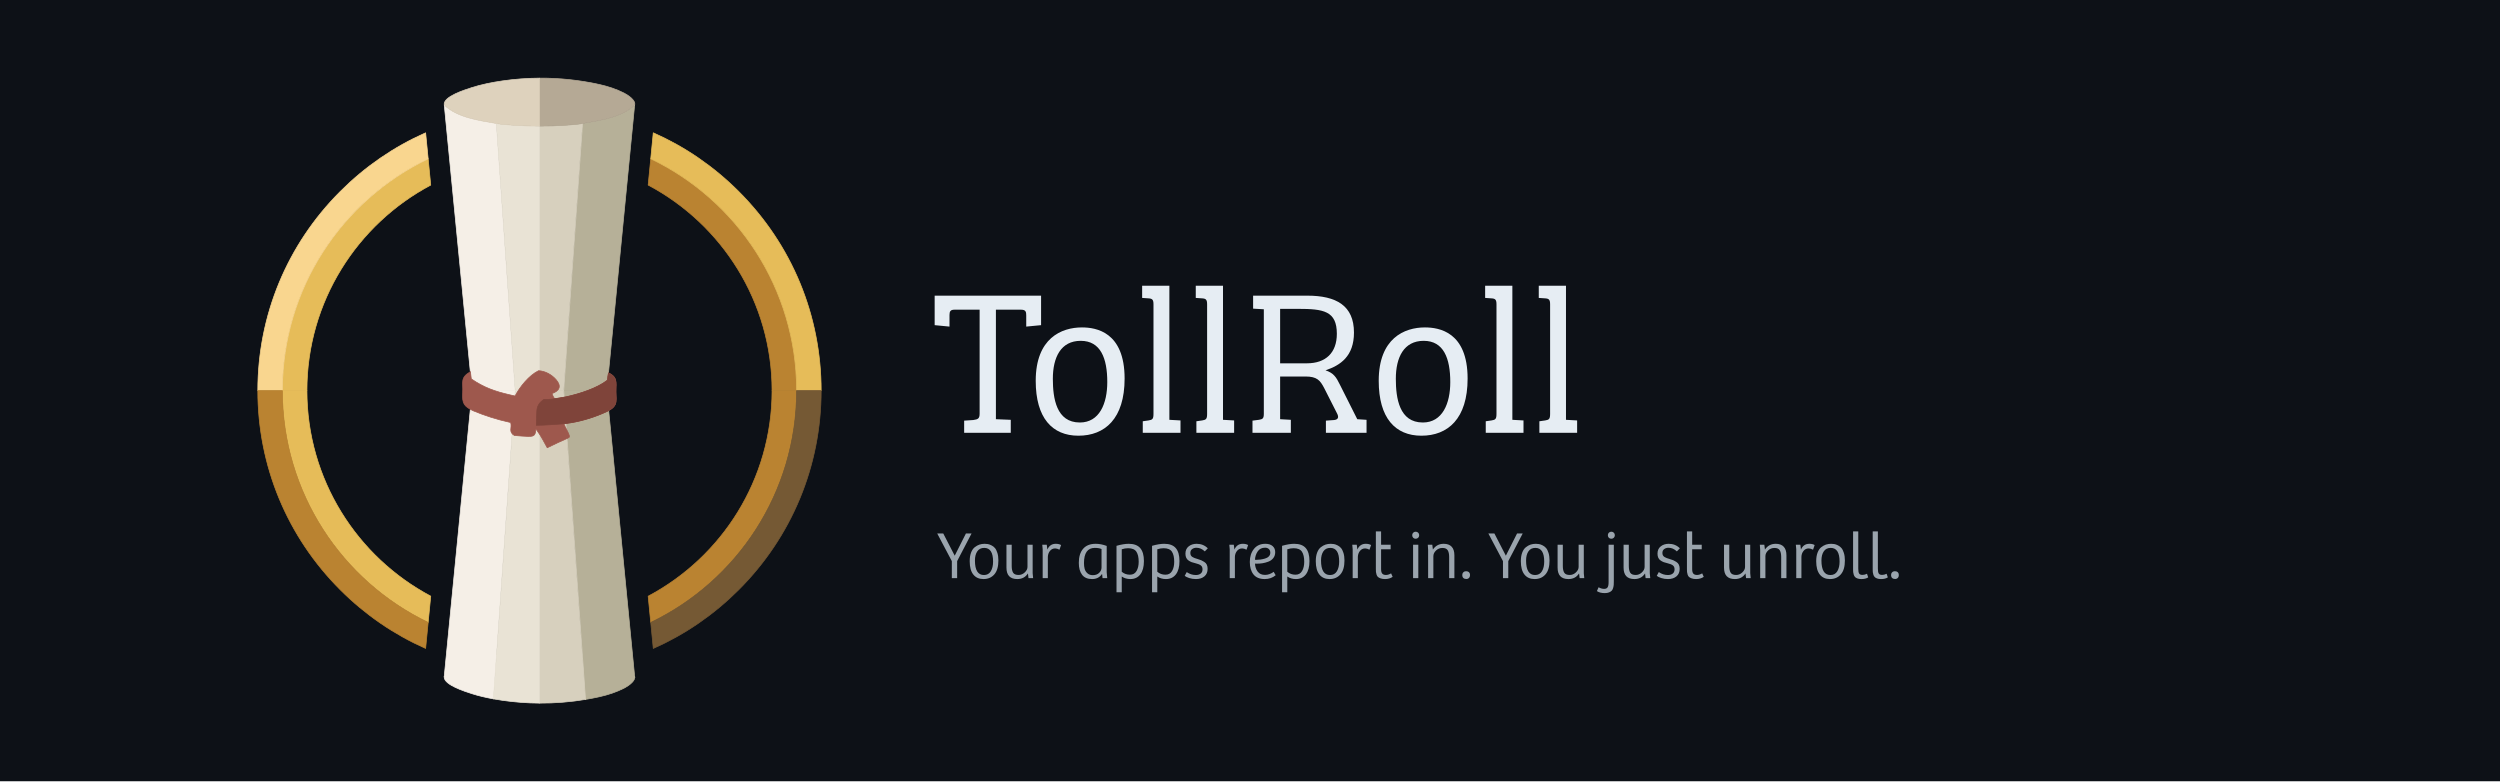
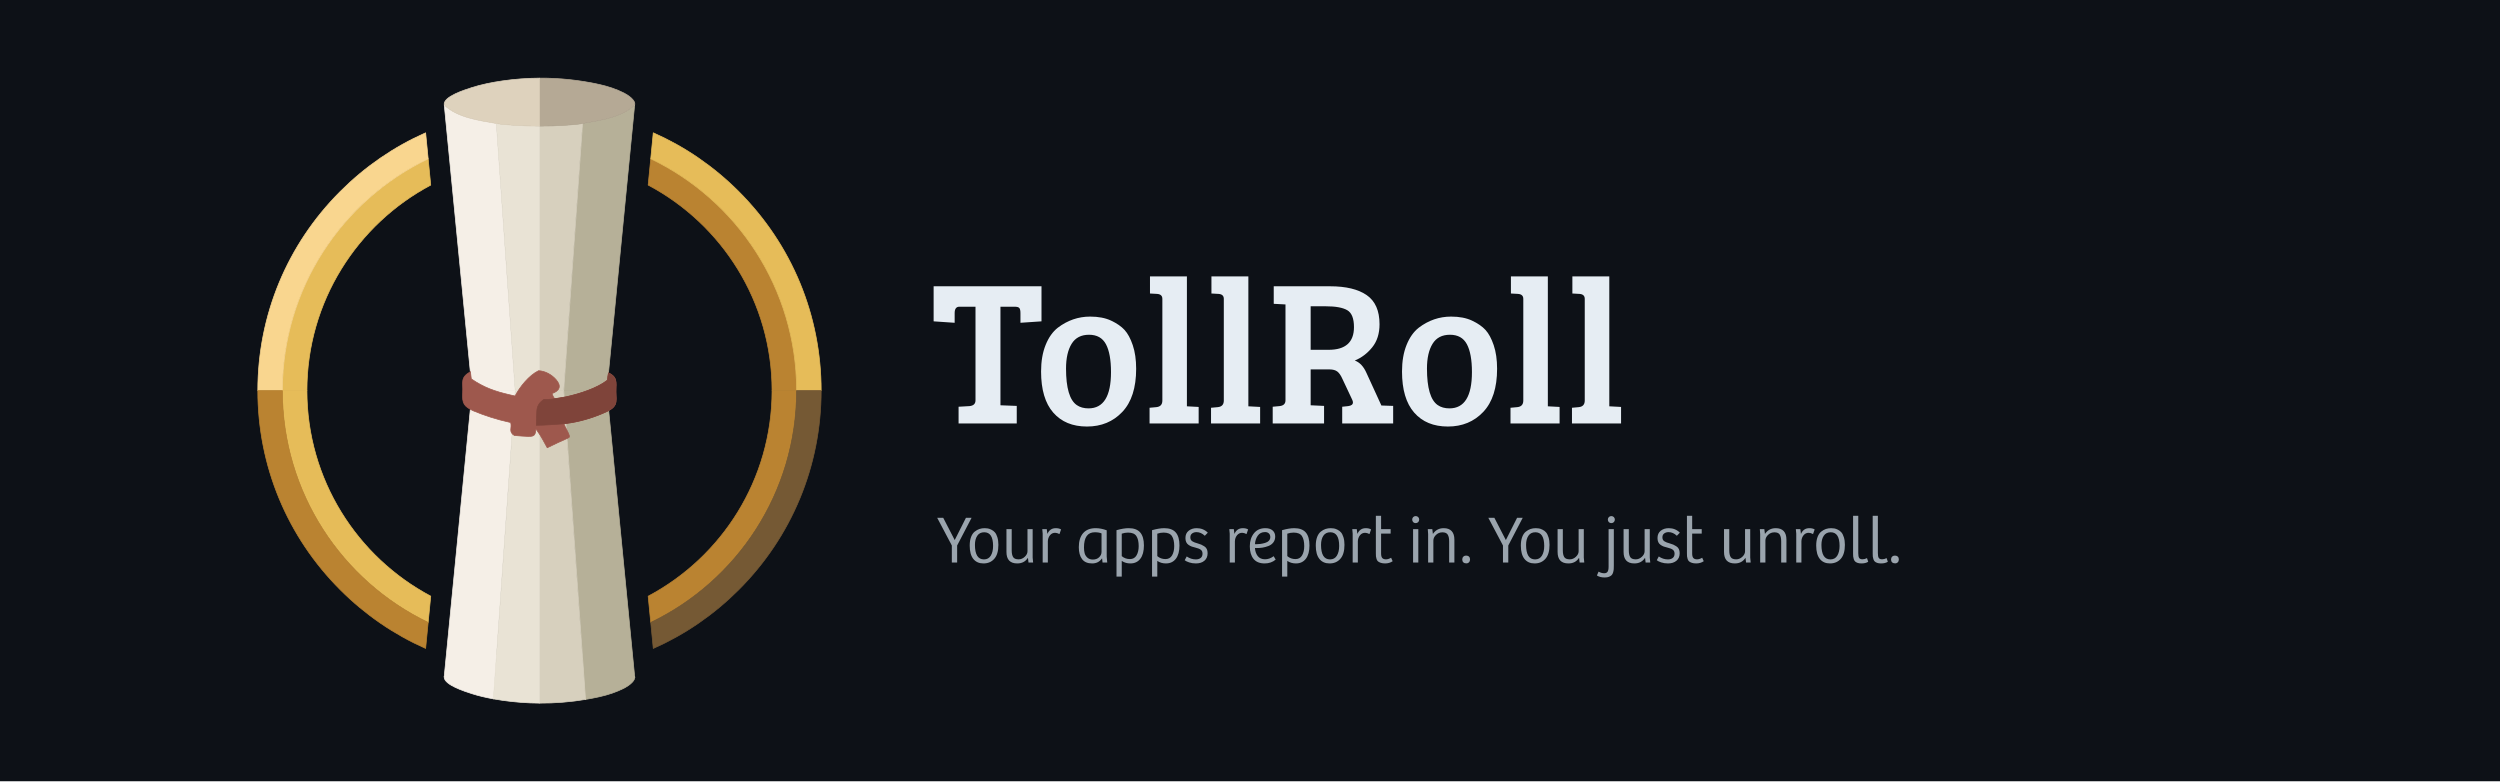
<svg xmlns="http://www.w3.org/2000/svg" viewBox="0 0 1600 500" width="1600" height="500" role="img" aria-label="TollRoll">
  <rect width="1600" height="500" fill="#0d1117" />
  <g transform="translate(165.00,50.00) scale(0.453264)">
    <defs>
      <style>
      .cls-1 {
        fill: #ded2bd;
        stroke: #ded2bd;
        stroke-width: 1px;
        stroke-linejoin: round;
      }

      .cls-2 {
        fill: #7f443a;
        stroke: #7f443a;
        stroke-width: 1px;
        stroke-linejoin: round;
      }

      .cls-3 {
        fill: #f9d68f;
        stroke: #f9d68f;
        stroke-width: 1px;
        stroke-linejoin: round;
      }

      .cls-4 {
        fill: #ded2bd;
        stroke: #ded2bd;
        stroke-width: 1px;
        stroke-linejoin: round;
      }

      .cls-5 {
        fill: #f5efe7;
        stroke: #f5efe7;
        stroke-width: 1px;
        stroke-linejoin: round;
      }

      .cls-6 {
        fill: #9e584d;
        stroke: #9e584d;
        stroke-width: 1px;
        stroke-linejoin: round;
      }

      .cls-7 {
        fill: #d7d0be;
        stroke: #d7d0be;
        stroke-width: 1px;
        stroke-linejoin: round;
      }

      .cls-8 {
        fill: #e9e3d5;
        stroke: #e9e3d5;
        stroke-width: 1px;
        stroke-linejoin: round;
      }

      .cls-9 {
        fill: #b6b098;
        stroke: #b6b098;
        stroke-width: 1px;
        stroke-linejoin: round;
      }

      .cls-10 {
        fill: #b5a995;
        stroke: #b5a995;
        stroke-width: 1px;
        stroke-linejoin: round;
      }

      .cls-11 {
        fill: #e6bc59;
        stroke: #e6bc59;
        stroke-width: 1px;
        stroke-linejoin: round;
      }

      .cls-12 {
        fill: #ba8331;
        stroke: #ba8331;
        stroke-width: 1px;
        stroke-linejoin: round;
      }

      .cls-13 {
        fill: #755934;
        stroke: #755934;
        stroke-width: 1px;
        stroke-linejoin: round;
      }
    </style>
    </defs>
    <g id="v2">
      <g>
        <path class="cls-12" d="M554.8,113.84l-3.63,37.14c103.97,55.17,174.93,164.58,174.93,290.25h0s34.67.01,34.67.01h0c0-144.25-84.12-268.83-205.97-327.4Z" />
        <path class="cls-11" d="M678.95,160.01c-35.36-35.36-76.18-63.23-120.57-82.83l-3.58,36.66c121.85,58.57,205.97,183.15,205.97,327.39h0s34.67.01,34.67.01h0c0-106.24-41.38-206.12-116.49-281.23Z" />
        <path class="cls-11" d="M240.54,113.89C118.73,172.47,34.67,297.03,34.67,441.23h0s34.67.01,34.67.01h0c0-125.64,70.92-235.02,174.83-290.21l-3.63-37.14Z" />
        <path class="cls-3" d="M236.96,77.22c-44.36,19.6-85.16,47.46-120.47,82.79C41.36,235.12,0,335,0,441.23h0s34.67.01,34.67.01h0c0-144.21,84.06-268.77,205.87-327.35l-3.58-36.67Z" />
        <path class="cls-12" d="M726.1,441.24c-.01,125.68-70.97,235.09-174.93,290.27l3.63,37.13c121.85-58.57,205.96-183.16,205.97-327.4h-34.67Z" />
        <path class="cls-13" d="M760.77,441.24c-.01,144.24-84.12,268.83-205.97,327.4l3.58,36.65c44.39-19.6,85.21-47.48,120.57-82.82,75.11-75.13,116.49-174.98,116.49-281.23h-34.67Z" />
        <path class="cls-11" d="M69.34,441.24h-34.67c.01,144.2,84.07,268.77,205.87,327.35l3.63-37.13c-103.9-55.19-174.82-164.58-174.83-290.22Z" />
        <path class="cls-12" d="M34.67,441.24H0c0,106.25,41.36,206.1,116.49,281.23,35.31,35.31,76.11,63.18,120.47,82.78l3.58-36.66c-121.8-58.58-205.86-183.15-205.87-327.35Z" />
      </g>
      <g>
        <g>
          <path class="cls-1" d="M337.03,67.61l.02.22h0c0-.08,0-.15,0-.22Z" />
          <path class="cls-9" d="M532.07,37.99l-39.39,403.25h-60.79c1.1-11.84,20.87-294.27,25.63-362.5.15-2.12.28-4.04.4-5.73l.05-.71.18-2.58c.06-.78.11-1.49.15-2.11l.07-.88.03-.44.05-.66.11-1.62c.76-.13,1.53-.26,2.32-.4.19-.03.39-.07.58-.1,1.36-.23,2.74-.46,4.13-.7,1.59-.27,3.2-.55,4.82-.84,1.13-.2,2.27-.4,3.41-.6,1.07-.19,2.16-.39,3.24-.59,1.34-.25,2.67-.51,4.02-.78.63-.12,1.25-.25,1.88-.39,1.27-.25,2.53-.53,3.8-.82.62-.13,1.24-.27,1.86-.42,1.33-.3,2.66-.63,3.99-.97,1.8-.46,3.59-.94,5.37-1.47.8-.23,1.59-.47,2.39-.72.42-.13.86-.27,1.28-.41,1.83-.58,3.63-1.2,5.42-1.88,1.17-.44,2.33-.9,3.47-1.38.57-.24,1.15-.48,1.71-.73.56-.24,1.13-.5,1.69-.76.74-.35,1.48-.71,2.21-1.07.55-.27,1.09-.56,1.64-.85.26-.14.54-.28.8-.43.27-.14.54-.29.8-.44,1.2-.67,2.37-1.37,3.52-2.12.39-.24.76-.49,1.14-.74.75-.5,1.51-1.03,2.23-1.56.37-.26.72-.53,1.08-.81.36-.27.72-.55,1.06-.84.32-.24.63-.5.93-.76.92-.77,1.83-1.57,2.7-2.41Z" />
          <path class="cls-7" d="M458.55,64.01l-.11,1.62c-.02.21-.03.42-.05.66l-.03.44-.07.88-.15,2.11-.18,2.58-.05.71-.4,5.73-25.63,362.5h-34.22V67.72c11.78.08,23.55-.3,35.31-1.12.5-.03,1.05-.07,1.66-.11.29-.02.6-.04.92-.06.47-.03.97-.07,1.49-.1.34-.02.7-.05,1.05-.08.4-.03.79-.06,1.2-.08.34-.03.68-.05,1.03-.08,1.34-.1,2.73-.22,4.13-.34.4-.03.8-.07,1.2-.1,1.6-.14,3.21-.3,4.74-.46.58-.07,1.16-.13,1.72-.2.42-.05.84-.09,1.24-.15.4-.05.8-.1,1.19-.16.39-.05.76-.1,1.12-.16.72-.1,1.39-.22,2.01-.34.31-.06.59-.11.87-.17Z" />
          <path class="cls-5" d="M363.45,441.24h-60.79l-39.39-403.25c18.66,17.79,49,21.74,73.51,26.02l.19,2.72.07.88c0,.07,0,.14,0,.22,0,.14.02.28.04.43.02.3.04.62.07.95l.04.51.18,2.58.24,3.51c.1,1.48.22,3.09.34,4.81,4.94,70.79,24.1,344.37,25.47,360.28,0,.13.02.24.03.34Z" />
          <path class="cls-8" d="M397.67,67.72v373.52h-34.22l-.03-.34-.02-.2-25.21-356.62-.24-3.46-.34-4.81-.24-3.51-.18-2.58-.04-.51-.07-.95-.03-.43-.02-.22-.07-.88-.19-2.72c5.81,1.26,19.44,2.19,25.58,2.59,11.76.82,23.53,1.2,35.31,1.12Z" />
          <path class="cls-10" d="M532.06,37.98c-.88.84-1.78,1.64-2.7,2.42-.3.26-.61.52-.93.76-.35.28-.71.56-1.06.84-.36.28-.72.55-1.08.81-.73.54-1.48,1.05-2.23,1.56-.38.25-.75.51-1.14.74-1.15.74-2.33,1.44-3.52,2.12-.26.15-.53.3-.8.44-.26.14-.54.29-.8.43-.55.29-1.09.57-1.64.85-.73.37-1.47.72-2.21,1.07-.56.26-1.12.52-1.69.76-.56.24-1.14.49-1.71.73-1.15.48-2.31.94-3.47,1.38-1.79.68-3.6,1.3-5.42,1.88-.42.14-.86.27-1.28.41-.8.24-1.59.49-2.39.72-1.78.52-3.57,1.01-5.37,1.47-1.33.34-2.66.67-3.99.97-.62.14-1.24.28-1.86.42-1.27.29-2.53.56-3.8.82-.62.13-1.25.26-1.88.39-1.35.27-2.68.53-4.02.78-1.08.21-2.16.4-3.24.59-1.14.21-2.28.4-3.41.6-1.62.29-3.23.56-4.82.84-1.39.23-2.77.46-4.13.7-.2.04-.4.08-.58.1-.78.13-1.55.26-2.32.4-.27.06-.56.11-.87.18-.61.11-1.29.23-2.01.34-.37.05-.73.1-1.12.16-.39.06-.78.11-1.19.16-.4.06-.82.1-1.24.15-.56.07-1.14.13-1.72.2-1.53.16-3.14.32-4.74.46-.4.04-.8.08-1.2.1-1.4.12-2.8.24-4.13.34-.35.03-.69.05-1.03.08-.41.03-.81.06-1.2.08-.36.03-.72.06-1.05.08-.52.04-1.02.08-1.49.1-.32.02-.63.04-.92.06-.6.05-1.16.08-1.66.11-11.74.82-23.5,1.2-35.25,1.12V0c28.47-.16,56.91,2.86,84.82,9.05,12.18,2.78,23.6,6.48,34.77,12.17,4.96,2.53,16.71,10.07,14.75,16.76Z" />
          <path class="cls-4" d="M397.72,0v67.71h-.06c-11.78.08-23.55-.3-35.31-1.12-6.14-.4-19.77-1.33-25.58-2.59-24.51-4.28-54.85-8.23-73.51-26.02-2.26-11.92,30-21.68,38.86-24.59,12.88-4.23,29.84-7.59,43.26-9.48C362.75,1.41,380.23.1,397.72,0Z" />
        </g>
        <g>
          <path class="cls-1" d="M263.16,845.57c0-.34.03-.67.09-1.02l-.09,1.02Z" />
          <path class="cls-1" d="M337.05,814.65l-4.37,61.84h-.03c1.15-16.33,2.64-37.55,4.34-61.83.02,0,.04,0,.06,0Z" />
          <path class="cls-1" d="M462.72,877.27h0l-4.15-58.8s.03,0,.04,0c1.8,25.61,3.25,46.22,4.12,58.79Z" />
          <path class="cls-1" d="M532.26,846.45l-.19-1.91c.18.63.24,1.27.19,1.91Z" />
          <path class="cls-9" d="M532.26,846.45h0c-.46,6.15-10.47,12.52-14.95,14.81-11.17,5.7-22.59,9.39-34.77,12.17-6.58,1.46-13.19,2.74-19.83,3.84-.88-12.57-2.33-33.18-4.12-58.79-8.59-122.54-25.23-359.42-26.66-376.56,0-.14-.02-.26-.03-.37l-.02-.31h60.79l39.4,403.3.19,1.91Z" />
          <path class="cls-7" d="M462.71,877.27c-21.51,3.6-43.27,5.34-65.04,5.21v-441.24h34.22l.02.31.03.37.02.21,26.6,376.35,4.15,58.8Z" />
          <path class="cls-5" d="M363.45,441.24v.12s-.02.15-.02.15c0,.09-.02.21-.03.33-1.34,15.99-17.1,240.08-26.41,372.82-1.7,24.28-3.19,45.5-4.34,61.83-10.43-1.9-21.48-4.44-30.53-7.41-8.59-2.82-39.19-12.09-38.96-23.52l.09-1.02v-.06s39.4-403.25,39.4-403.25h60.79Z" />
          <path class="cls-8" d="M397.67,441.24v441.24c-17.47-.1-34.93-1.41-52.28-3.92-3.99-.56-8.28-1.26-12.7-2.07l4.37-61.84,26.35-372.81.03-.33v-.15s.02-.12.02-.12h34.22Z" />
        </g>
      </g>
      <path class="cls-6" d="M492.9,470.68c-16.16,7.51-33.36,12.96-50.87,15.93-2.45.42-5.64.6-7.87,1.25l-2.02.24c.56,1.97,2.83,5.99,3.82,8.01,1.53,3.37,4.72,8.07,3.81,10.89l-2.22,1.43c-9.65,4.38-19.43,8.71-28.89,13.48-3.37-6.32-9.95-18.49-13.99-23.7-.69-1.27-1.01-1.83-1.88-2.99-.99,7.81-1.25,10.97-10.89,10.7-6.49-.17-13.13-.86-19.63-1.34-8.72-5.28-3.13-10.46-5.16-17.96-.15-.56-1.54-.68-2.33-.86-17.25-3.84-34.12-9.19-50.43-15.99-13.46-6.37-15.97-10.61-15.08-25.34.92-15.35-4.1-21.07,11.02-30.01.49,3.48.53,6.89,1.15,10.28,18.07,12.36,33.21,17.51,54.15,22.42l7.64,1.73c6.73-12.93,19.85-29.31,33.27-35.75,9.28.5,18.38,5.51,24.54,12.53,8.12,9.24,5.16,15.91-5.75,19.78.9,2.05,2.36,6.1,4.11,7.23,5.47-.71,10.7-1.66,16.13-2.64,18.51-4.15,43.14-11.69,58.34-23.56.28-3.27.46-7.01,1.24-10.16,10.05,4.7,11.22,10.06,10.58,20.79-1.02,17.37,5.21,24.74-12.8,33.61Z" />
      <path class="cls-2" d="M492.9,470.68c-16.16,7.51-33.36,12.96-50.87,15.93-2.45.42-5.64.6-7.87,1.25l-2.02.24c-13.51.9-25.17,2.03-38.86,2.1.16-6.23.32-12.48.58-18.7.38-8.7,3.21-12.99,10.14-17.94,4.77.26,10.69-.04,15.41-.93,5.47-.71,10.7-1.66,16.13-2.64,18.51-4.15,43.14-11.69,58.34-23.56.28-3.27.46-7.01,1.24-10.16,10.05,4.7,11.22,10.06,10.58,20.79-1.02,17.37,5.21,24.74-12.8,33.61Z" />
    </g>
  </g>
-   <g transform="translate(595.54,277)">
-     <path d="M31.42-12.28C31.42-9.24 30.49-8.58 27.32-8.18L21.52-7.79L21.52 0L51.35 0L51.35-8.32L41.84-8.71L41.84-78.80L57.95-78.80C60.98-78.80 61.25-77.35 61.25-75.11L61.25-67.98L70.75-68.90L70.75-87.78L2.64-87.78L2.64-68.90L12.14-67.98L12.14-75.37C12.14-77.62 12.67-78.80 15.31-78.80L31.42-78.80" fill="#e6edf3" />
-     <path d="M95.57-6.60C80.52-6.60 78.28-22.04 78.28-34.58C78.28-48.31 83.42-58.87 96.10-58.87C108.90-58.87 113.12-47.65 113.12-32.47C113.12-18.74 108.11-6.60 95.57-6.60M67.32-33.26C67.32-9.50 77.88 1.85 94.64 1.85C111.54 1.85 124.21-8.98 124.21-34.72C124.21-64.55 106-67.45 96.89-67.45C83.82-67.45 67.32-60.59 67.32-33.26" fill="#e6edf3" />
-     <path d="M142.69-12.14C142.69-8.84 142.03-8.32 139.52-7.92L135.83-7.39L135.83 0L159.98 0L159.98-7.92L152.86-8.32L152.86-94.12L135.43-94.12L135.43-86.33L139.39-86.06C141.90-85.93 142.69-85.27 142.69-82.24" fill="#e6edf3" />
-     <path d="M177.01-12.14C177.01-8.84 176.35-8.32 173.84-7.92L170.15-7.39L170.15 0L194.30 0L194.30-7.92L187.18-8.32L187.18-94.12L169.75-94.12L169.75-86.33L173.71-86.06C176.22-85.93 177.01-85.27 177.01-82.24" fill="#e6edf3" />
-     <path d="M206.45-87.78L206.45-79.46L213.31-79.07L213.31-12.28C213.31-9.24 212.65-8.71 210.14-8.32L206.05-7.79L206.05 0L230.60 0L230.60-8.32L223.74-8.71L223.74-36.04L239.98-36.04C247.37-36.04 249.35-33.53 251.86-28.78L260.17-12.41C261.49-9.90 260.83-8.45 258.32-8.18L253.04-7.79L253.04 0L279.05 0L279.05-8.32L273.11-8.71L261.89-31.02C259.64-35.64 257.93-38.28 252.78-40C262.28-43.16 271-48.97 271-64.15C271-81.44 259.64-87.78 241.16-87.78M223.74-44.48L223.74-79.33L235.22-79.33C251.46-79.33 260.04-78.01 260.04-63.36C260.04-51.22 252.91-44.48 240.90-44.48" fill="#e6edf3" />
-     <path d="M315.08-6.60C300.04-6.60 297.79-22.04 297.79-34.58C297.79-48.31 302.94-58.87 315.61-58.87C328.42-58.87 332.64-47.65 332.64-32.47C332.64-18.74 327.62-6.60 315.08-6.60M286.84-33.26C286.84-9.50 297.40 1.85 314.16 1.85C331.06 1.85 343.73-8.98 343.73-34.72C343.73-64.55 325.51-67.45 316.40-67.45C303.34-67.45 286.84-60.59 286.84-33.26" fill="#e6edf3" />
-     <path d="M362.21-12.14C362.21-8.84 361.55-8.32 359.04-7.92L355.34-7.39L355.34 0L379.50 0L379.50-7.92L372.37-8.32L372.37-94.12L354.95-94.12L354.95-86.33L358.91-86.06C361.42-85.93 362.21-85.27 362.21-82.24" fill="#e6edf3" />
-     <path d="M396.53-12.14C396.53-8.84 395.87-8.32 393.36-7.92L389.66-7.39L389.66 0L413.82 0L413.82-7.92L406.69-8.32L406.69-94.12L389.27-94.12L389.27-86.33L393.23-86.06C395.74-85.93 396.53-85.27 396.53-82.24" fill="#e6edf3" />
+   <g transform="translate(595.54,271)">
+     <path d="M28.78-14.78L28.78-74.71L18.48-74.71Q15.44-74.71 15.44-70.62L15.44-64.42L1.98-65.34L1.98-87.78L71.02-87.78L71.02-65.34L57.55-64.42L57.55-70.62Q57.55-72.86 56.89-73.79Q56.23-74.71 53.72-74.71L44.75-74.71L44.75-11.62L55.18-11.22L55.18 0L17.95 0L17.95-10.69L24.95-11.09Q28.78-11.48 28.78-14.78" fill="#e6edf3" />
+     <path d="M101.11-9.64Q115.50-9.64 115.50-32.87Q115.50-44.62 112.27-50.69Q109.03-56.76 101.44-56.76Q93.85-56.76 90.29-50.95Q86.72-45.14 86.72-35.11Q86.72-16.50 93.59-11.75Q96.62-9.64 101.11-9.64M70.75-33.26Q70.75-43.03 73.66-50.23Q76.56-57.42 81.44-61.25Q90.82-68.38 102.17-68.38Q110.09-68.38 115.57-65.80Q121.04-63.23 124.15-59.86Q127.25-56.50 129.43-50.09Q131.60-43.69 131.60-34.98Q131.60-16.76 122.76-7.39Q113.92 1.98 100.12 1.98Q86.33 1.98 78.54-6.93Q70.75-15.84 70.75-33.26" fill="#e6edf3" />
+     <path d="M140.45-94.12L164.08-94.12L164.08-10.96L171.60-10.56L171.60 0L140.18 0L140.18-10.03L144.54-10.43Q148.37-10.82 148.37-14.65L148.37-79.73Q148.37-82.63 145.07-82.90L140.45-83.16" fill="#e6edf3" />
+     <path d="M179.78-94.12L203.41-94.12L203.41-10.96L210.94-10.56L210.94 0L179.52 0L179.52-10.03L183.88-10.43Q187.70-10.82 187.70-14.65L187.70-79.73Q187.70-82.63 184.40-82.90L179.78-83.16" fill="#e6edf3" />
+     <path d="M251.86 0L218.99 0L218.99-10.69L223.34-11.09Q227.17-11.48 227.17-14.78L227.17-76.16L219.65-76.56L219.65-87.78L255.68-87.78Q271-87.78 279.18-82.10Q287.36-76.43 287.36-63.49Q287.36-54.52 282.68-48.71Q277.99-42.90 271.52-40.26Q276.28-38.54 279.05-32.21L288.55-11.48L296.08-11.22L296.08 0L263.47 0L263.47-10.69L267.30-11.09Q270.34-11.48 270.34-13.46Q270.34-14.26 269.81-15.31L263.60-28.51Q262.15-31.81 260.37-33.20Q258.59-34.58 255.29-34.58L243.28-34.58L243.28-11.62L251.86-11.22L251.86 0M243.28-74.98L243.28-47.12L254.76-47.12Q271-47.12 271-61.64Q271-69.96 266.71-72.47Q262.42-74.98 252.91-74.98" fill="#e6edf3" />
+     <path d="M332.11-9.64Q346.50-9.64 346.50-32.87Q346.50-44.62 343.27-50.69Q340.03-56.76 332.44-56.76Q324.85-56.76 321.29-50.95Q317.72-45.14 317.72-35.11Q317.72-16.50 324.59-11.75Q327.62-9.64 332.11-9.64M301.75-33.26Q301.75-43.03 304.66-50.23Q307.56-57.42 312.44-61.25Q321.82-68.38 333.17-68.38Q341.09-68.38 346.57-65.80Q352.04-63.23 355.15-59.86Q358.25-56.50 360.43-50.09Q362.60-43.69 362.60-34.98Q362.60-16.76 353.76-7.39Q344.92 1.98 331.12 1.98Q317.33 1.98 309.54-6.93Q301.75-15.84 301.75-33.26" fill="#e6edf3" />
+     <path d="M371.45-94.12L395.08-94.12L395.08-10.96L402.60-10.56L402.60 0L371.18 0L371.18-10.03L375.54-10.43Q379.37-10.82 379.37-14.65L379.37-79.73Q379.37-82.63 376.07-82.90L371.45-83.16" fill="#e6edf3" />
+     <path d="M410.78-94.12L434.41-94.12L434.41-10.96L441.94-10.56L441.94 0L410.52 0L410.52-10.03L414.88-10.43Q418.70-10.82 418.70-14.65L418.70-79.73Q418.70-82.63 415.40-82.90L410.78-83.16" fill="#e6edf3" />
  </g>
-   <g transform="translate(599.54,370)">
+   <g transform="translate(599.54,360)">
    <path d="M11.48-14.36L18.66-28.60L22.27-28.60L13.03-10.88L13.03 0L9.63 0L9.63-10.88L0.26-28.60L4.13-28.60" fill="#9aa4ad" />
    <path d="M30.19-1.98Q33.11-1.98 34.57-4.39Q36.03-6.79 36.03-10.58Q36.03-19.35 30.36-19.35Q27.43-19.35 25.93-17.14Q24.42-14.92 24.42-11.27Q24.42-1.98 30.19-1.98M21.07-10.84Q21.07-14.02 21.93-16.30Q22.79-18.58 24.27-19.76Q25.76-20.94 27.31-21.46Q28.85-21.97 30.62-21.97Q31.69-21.97 32.68-21.80Q33.67-21.63 34.98-20.98Q36.29-20.34 37.22-19.26Q38.14-18.19 38.79-16.12Q39.43-14.06 39.43-11.31Q39.43-5.33 36.81-2.37Q34.19 0.60 29.89 0.60Q25.71 0.60 23.39-2.28Q21.07-5.16 21.07-10.84" fill="#9aa4ad" />
    <path d="M58.05-7.18L58.05-21.37L61.36-21.37L61.36-3.14L61.66 0L58.70 0L58.35-2.92L58.27-2.92Q55.99 0.60 51.51 0.60Q44.59 0.60 44.59-6.75L44.59-21.37L47.95-21.37L47.95-7.70Q47.95-4.95 48.85-3.48Q49.75-2.02 52.37-2.02Q54.57-2.02 56.31-3.66Q58.05-5.29 58.05-7.18" fill="#9aa4ad" />
    <path d="M71.08-13.63L71.08 0L67.77 0L67.77-18.45L67.51-21.37L70.39-21.37L70.78-18.28Q72.37-21.97 76.15-21.97Q78.26-21.97 79.55-21.16L78.52-18.19Q76.97-19.01 75.72-19.01Q73.75-19.01 72.46-17.44Q71.17-15.87 71.08-13.63" fill="#9aa4ad" />
    <path d="M108.75-20.60L108.75-3.74L109.09 0L106.08 0L105.82-2.54L105.69-2.58Q103.50 0.60 99.42 0.60Q95.07 0.60 92.99-2.15Q90.90-4.90 90.90-9.76Q90.90-15.57 93.65-18.77Q96.41-21.97 101.70-21.97Q105.09-21.97 108.75-20.60M105.44-6.79L105.44-18.62Q103.80-19.35 101.14-19.35Q94.21-19.35 94.21-9.63Q94.21-7.53 94.64-5.91Q95.07-4.30 96.41-3.10Q97.74-1.89 99.85-1.89Q102.43-1.89 103.93-3.38Q105.44-4.86 105.44-6.79" fill="#9aa4ad" />
    <path d="M118.38-1.03L118.38 9.03L115.02 9.03L115.02-20.68Q119.54-21.97 122.81-21.97Q127.84-21.97 130.20-19.22Q132.57-16.47 132.57-10.92Q132.57-5.37 130.27-2.39Q127.97 0.60 123.88 0.60Q120.74 0.60 118.38-1.03M129.22-10.49Q129.22-14.66 127.75-16.90Q126.29-19.14 122.42-19.14Q120.36-19.14 118.38-18.45L118.38-4.08Q120.57-2.19 123.63-2.19Q126.46-2.19 127.84-4.56Q129.22-6.92 129.22-10.49" fill="#9aa4ad" />
    <path d="M141.13-1.03L141.13 9.03L137.77 9.03L137.77-20.68Q142.29-21.97 145.56-21.97Q150.59-21.97 152.95-19.22Q155.32-16.47 155.32-10.92Q155.32-5.37 153.02-2.39Q150.72 0.60 146.63 0.60Q143.49 0.60 141.13-1.03M151.96-10.49Q151.96-14.66 150.50-16.90Q149.04-19.14 145.17-19.14Q143.10-19.14 141.13-18.45L141.13-4.08Q143.32-2.19 146.37-2.19Q149.21-2.19 150.59-4.56Q151.96-6.92 151.96-10.49" fill="#9aa4ad" />
    <path d="M158.67-1.46L159.96-3.87Q162.71-1.98 165.81-1.98Q167.70-1.98 168.88-2.90Q170.07-3.83 170.07-5.63Q170.07-7.35 168.95-8.17Q167.83-8.99 165.64-9.50Q164.13-9.85 163.14-10.21Q162.15-10.58 161.14-11.27Q160.13-11.95 159.64-13.03Q159.14-14.10 159.14-15.65Q159.14-18.71 161.23-20.34Q163.31-21.97 166.32-21.97Q170.58-21.97 173.46-19.09L171.53-17.11Q169.08-19.44 166.20-19.44Q164.60-19.44 163.44-18.60Q162.28-17.76 162.28-16.12Q162.28-15.22 162.60-14.58Q162.93-13.93 163.70-13.48Q164.48-13.03 165.03-12.84Q165.59-12.64 166.84-12.26Q168.43-11.78 169.25-11.44Q170.07-11.09 171.18-10.38Q172.30-9.68 172.82-8.58Q173.33-7.48 173.33-5.93Q173.33-2.84 171.27-1.12Q169.21 0.60 165.85 0.60Q163.49 0.60 161.51-0.06Q159.53-0.73 158.67-1.46" fill="#9aa4ad" />
    <path d="M190.79-13.63L190.79 0L187.48 0L187.48-18.45L187.22-21.37L190.10-21.37L190.49-18.28Q192.08-21.97 195.87-21.97Q197.97-21.97 199.26-21.16L198.23-18.19Q196.68-19.01 195.44-19.01Q193.46-19.01 192.17-17.44Q190.88-15.87 190.79-13.63" fill="#9aa4ad" />
    <path d="M210.31-21.97Q213.28-21.97 214.94-20.51Q216.59-19.05 216.59-16.64Q216.59-14.41 215.39-12.84Q214.18-11.27 212.21-10.54Q210.23-9.80 208.44-9.52Q206.66-9.25 204.77-9.25Q204.55-9.25 204.19-9.27Q203.82-9.29 203.65-9.29Q203.78-6.28 205.37-4.17Q206.96-2.06 210.10-2.06Q212.94-2.06 215.60-4.04L216.89-1.85Q213.97 0.60 209.88 0.60Q205.07 0.60 202.70-2.34Q200.34-5.29 200.34-10.36Q200.34-15.35 202.96-18.66Q205.58-21.97 210.31-21.97M213.45-16.25Q213.45-17.76 212.53-18.62Q211.60-19.48 210.14-19.48Q207-19.48 205.39-17.11Q203.78-14.75 203.65-11.74Q203.78-11.74 204.06-11.72Q204.34-11.70 204.51-11.70Q205.84-11.70 207.17-11.89Q208.51-12.08 210.03-12.51Q211.56-12.94 212.51-13.91Q213.45-14.88 213.45-16.25" fill="#9aa4ad" />
    <path d="M224.33-1.03L224.33 9.03L220.98 9.03L220.98-20.68Q225.49-21.97 228.76-21.97Q233.79-21.97 236.16-19.22Q238.52-16.47 238.52-10.92Q238.52-5.37 236.22-2.39Q233.92 0.60 229.84 0.60Q226.70 0.60 224.33-1.03M235.17-10.49Q235.17-14.66 233.71-16.90Q232.24-19.14 228.37-19.14Q226.31-19.14 224.33-18.45L224.33-4.08Q226.52-2.19 229.58-2.19Q232.42-2.19 233.79-4.56Q235.17-6.92 235.17-10.49" fill="#9aa4ad" />
    <path d="M251.68-1.98Q254.60-1.98 256.07-4.39Q257.53-6.79 257.53-10.58Q257.53-19.35 251.85-19.35Q248.93-19.35 247.42-17.14Q245.92-14.92 245.92-11.27Q245.92-1.98 251.68-1.98M242.56-10.84Q242.56-14.02 243.42-16.30Q244.28-18.58 245.77-19.76Q247.25-20.94 248.80-21.46Q250.35-21.97 252.11-21.97Q253.18-21.97 254.17-21.80Q255.16-21.63 256.47-20.98Q257.79-20.34 258.71-19.26Q259.63-18.19 260.28-16.12Q260.92-14.06 260.92-11.31Q260.92-5.33 258.30-2.37Q255.68 0.60 251.38 0.60Q247.21 0.60 244.89-2.28Q242.56-5.16 242.56-10.84" fill="#9aa4ad" />
    <path d="M269.48-13.63L269.48 0L266.17 0L266.17-18.45L265.91-21.37L268.79-21.37L269.18-18.28Q270.77-21.97 274.56-21.97Q276.66-21.97 277.95-21.16L276.92-18.19Q275.37-19.01 274.13-19.01Q272.15-19.01 270.86-17.44Q269.57-15.87 269.48-13.63" fill="#9aa4ad" />
    <path d="M281.01-5.85L281.01-29.89L284.36-29.89L284.36-21.37L290.47-21.37L290.47-18.49L284.36-18.49L284.36-5.76Q284.36-3.70 285.13-2.86Q285.91-2.02 287.50-2.02Q289-2.02 290.77-3.05L291.76-0.82Q289.69 0.60 286.90 0.60Q285.26 0.60 284.10 0.19Q282.94-0.22 282.34-0.75Q281.74-1.29 281.44-2.26Q281.13-3.23 281.07-3.93Q281.01-4.64 281.01-5.85" fill="#9aa4ad" />
    <path d="M308.18-21.37L308.18 0L304.83 0L304.83-21.37L308.18-21.37M304.27-27.48Q304.27-28.42 304.91-29.07Q305.56-29.71 306.50-29.71Q307.45-29.71 308.10-29.07Q308.74-28.42 308.74-27.48Q308.74-26.49 308.10-25.84Q307.45-25.20 306.46-25.20Q305.52-25.20 304.89-25.84Q304.27-26.49 304.27-27.48" fill="#9aa4ad" />
    <path d="M317.81-14.02L317.81 0L314.46 0L314.46-18.15L314.24-21.37L317.13-21.37L317.51-18.28Q320.01-21.97 324.44-21.97Q327.79-21.97 329.53-20.10Q331.27-18.23 331.27-14.58L331.27 0L327.92 0L327.92-13.55Q327.92-16.30 327.02-17.80Q326.11-19.31 323.62-19.31Q321.21-19.31 319.51-17.67Q317.81-16.04 317.81-14.02" fill="#9aa4ad" />
    <path d="M336.30-1.94Q336.30-3.01 336.99-3.72Q337.68-4.43 338.75-4.43Q339.92-4.43 340.60-3.76Q341.29-3.10 341.29-1.98Q341.29-0.86 340.62-0.15Q339.96 0.56 338.88 0.56Q337.68 0.56 336.99-0.11Q336.30-0.77 336.30-1.94" fill="#9aa4ad" />
    <path d="M364.21-14.36L371.39-28.60L375-28.60L365.76-10.88L365.76 0L362.36 0L362.36-10.88L352.99-28.60L356.86-28.60" fill="#9aa4ad" />
    <path d="M382.92-1.98Q385.84-1.98 387.30-4.39Q388.76-6.79 388.76-10.58Q388.76-19.35 383.09-19.35Q380.16-19.35 378.66-17.14Q377.15-14.92 377.15-11.27Q377.15-1.98 382.92-1.98M373.80-10.84Q373.80-14.02 374.66-16.30Q375.52-18.58 377-19.76Q378.49-20.94 380.03-21.46Q381.58-21.97 383.35-21.97Q384.42-21.97 385.41-21.80Q386.40-21.63 387.71-20.98Q389.02-20.34 389.95-19.26Q390.87-18.19 391.52-16.12Q392.16-14.06 392.16-11.31Q392.16-5.33 389.54-2.37Q386.91 0.60 382.61 0.60Q378.44 0.60 376.12-2.28Q373.80-5.16 373.80-10.84" fill="#9aa4ad" />
    <path d="M410.78-7.18L410.78-21.37L414.09-21.37L414.09-3.14L414.39 0L411.42 0L411.08-2.92L410.99-2.92Q408.72 0.60 404.24 0.60Q397.32 0.60 397.32-6.75L397.32-21.37L400.67-21.37L400.67-7.70Q400.67-4.95 401.58-3.48Q402.48-2.02 405.10-2.02Q407.30-2.02 409.04-3.66Q410.78-5.29 410.78-7.18" fill="#9aa4ad" />
    <path d="M429.96 2.62L429.96-21.37L433.31-21.37L433.31 1.85Q433.31 3.31 433.25 4.26Q433.18 5.20 432.86 6.32Q432.54 7.44 431.94 8.06Q431.33 8.69 430.22 9.14Q429.10 9.59 427.51 9.59Q424.41 9.59 422.48 8.30L423.55 5.85Q425.36 6.88 427.12 6.88Q428.62 6.88 429.29 5.93Q429.96 4.99 429.96 2.62M429.48-27.48Q429.48-28.42 430.13-29.07Q430.77-29.71 431.72-29.71Q432.67-29.71 433.31-29.07Q433.96-28.42 433.96-27.48Q433.96-26.49 433.31-25.84Q432.67-25.20 431.68-25.20Q430.73-25.20 430.11-25.84Q429.48-26.49 429.48-27.48" fill="#9aa4ad" />
    <path d="M453.01-7.18L453.01-21.37L456.32-21.37L456.32-3.14L456.62 0L453.65 0L453.31-2.92L453.22-2.92Q450.94 0.60 446.47 0.60Q439.55 0.60 439.55-6.75L439.55-21.37L442.90-21.37L442.90-7.70Q442.90-4.95 443.80-3.48Q444.71-2.02 447.33-2.02Q449.52-2.02 451.26-3.66Q453.01-5.29 453.01-7.18" fill="#9aa4ad" />
    <path d="M460.79-1.46L462.08-3.87Q464.83-1.98 467.93-1.98Q469.82-1.98 471-2.90Q472.18-3.83 472.18-5.63Q472.18-7.35 471.07-8.17Q469.95-8.99 467.75-9.50Q466.25-9.85 465.26-10.21Q464.27-10.58 463.26-11.27Q462.25-11.95 461.76-13.03Q461.26-14.10 461.26-15.65Q461.26-18.71 463.35-20.34Q465.43-21.97 468.44-21.97Q472.70-21.97 475.58-19.09L473.65-17.11Q471.19-19.44 468.31-19.44Q466.72-19.44 465.56-18.60Q464.40-17.76 464.40-16.12Q464.40-15.22 464.72-14.58Q465.05-13.93 465.82-13.48Q466.59-13.03 467.15-12.84Q467.71-12.64 468.96-12.26Q470.55-11.78 471.37-11.44Q472.18-11.09 473.30-10.38Q474.42-9.68 474.94-8.58Q475.45-7.48 475.45-5.93Q475.45-2.84 473.39-1.12Q471.32 0.60 467.97 0.60Q465.60 0.60 463.63-0.06Q461.65-0.73 460.79-1.46" fill="#9aa4ad" />
    <path d="M480.10-5.85L480.10-29.89L483.45-29.89L483.45-21.37L489.56-21.37L489.56-18.49L483.45-18.49L483.45-5.76Q483.45-3.70 484.22-2.86Q485-2.02 486.59-2.02Q488.09-2.02 489.86-3.05L490.85-0.82Q488.78 0.60 485.99 0.60Q484.35 0.60 483.19 0.19Q482.03-0.22 481.43-0.75Q480.83-1.29 480.53-2.26Q480.22-3.23 480.16-3.93Q480.10-4.64 480.10-5.85" fill="#9aa4ad" />
    <path d="M517.29-7.18L517.29-21.37L520.60-21.37L520.60-3.14L520.90 0L517.94 0L517.59-2.92L517.51-2.92Q515.23 0.60 510.75 0.60Q503.83 0.60 503.83-6.75L503.83-21.37L507.19-21.37L507.19-7.70Q507.19-4.95 508.09-3.48Q508.99-2.02 511.61-2.02Q513.81-2.02 515.55-3.66Q517.29-5.29 517.29-7.18" fill="#9aa4ad" />
    <path d="M530.32-14.02L530.32 0L526.97 0L526.97-18.15L526.75-21.37L529.63-21.37L530.02-18.28Q532.51-21.97 536.94-21.97Q540.30-21.97 542.04-20.10Q543.78-18.23 543.78-14.58L543.78 0L540.42 0L540.42-13.55Q540.42-16.30 539.52-17.80Q538.62-19.31 536.12-19.31Q533.72-19.31 532.02-17.67Q530.32-16.04 530.32-14.02" fill="#9aa4ad" />
    <path d="M553.37-13.63L553.37 0L550.06 0L550.06-18.45L549.80-21.37L552.68-21.37L553.07-18.28Q554.66-21.97 558.44-21.97Q560.55-21.97 561.84-21.16L560.81-18.19Q559.26-19.01 558.01-19.01Q556.03-19.01 554.74-17.44Q553.45-15.87 553.37-13.63" fill="#9aa4ad" />
    <path d="M571.94-1.98Q574.87-1.98 576.33-4.39Q577.79-6.79 577.79-10.58Q577.79-19.35 572.12-19.35Q569.19-19.35 567.69-17.14Q566.18-14.92 566.18-11.27Q566.18-1.98 571.94-1.98M562.83-10.84Q562.83-14.02 563.69-16.30Q564.55-18.58 566.03-19.76Q567.51-20.94 569.06-21.46Q570.61-21.97 572.37-21.97Q573.45-21.97 574.44-21.80Q575.43-21.63 576.74-20.98Q578.05-20.34 578.97-19.26Q579.90-18.19 580.54-16.12Q581.19-14.06 581.19-11.31Q581.19-5.33 578.57-2.37Q575.94 0.60 571.64 0.60Q567.47 0.60 565.15-2.28Q562.83-5.16 562.83-10.84" fill="#9aa4ad" />
    <path d="M586.43-5.55L586.43-29.89L589.75-29.89L589.75-6.02Q589.75-3.83 590.30-2.95Q590.86-2.06 592.45-2.06Q593.87-2.06 595.34-2.80L596.11-0.47Q594.48 0.60 591.72 0.60Q590.26 0.60 589.23 0.22Q588.20-0.17 587.68-0.71Q587.17-1.25 586.86-2.17Q586.56-3.10 586.50-3.81Q586.43-4.52 586.43-5.55" fill="#9aa4ad" />
    <path d="M598.99-5.55L598.99-29.89L602.30-29.89L602.30-6.02Q602.30-3.83 602.86-2.95Q603.42-2.06 605.01-2.06Q606.43-2.06 607.89-2.80L608.67-0.47Q607.03 0.60 604.28 0.60Q602.82 0.60 601.79 0.22Q600.75-0.17 600.24-0.71Q599.72-1.25 599.42-2.17Q599.12-3.10 599.05-3.81Q598.99-4.52 598.99-5.55" fill="#9aa4ad" />
    <path d="M610.73-1.94Q610.73-3.01 611.42-3.72Q612.11-4.43 613.18-4.43Q614.34-4.43 615.03-3.76Q615.72-3.10 615.72-1.98Q615.72-0.86 615.05-0.15Q614.38 0.56 613.31 0.56Q612.11 0.56 611.42-0.11Q610.73-0.77 610.73-1.94" fill="#9aa4ad" />
  </g>
</svg>
